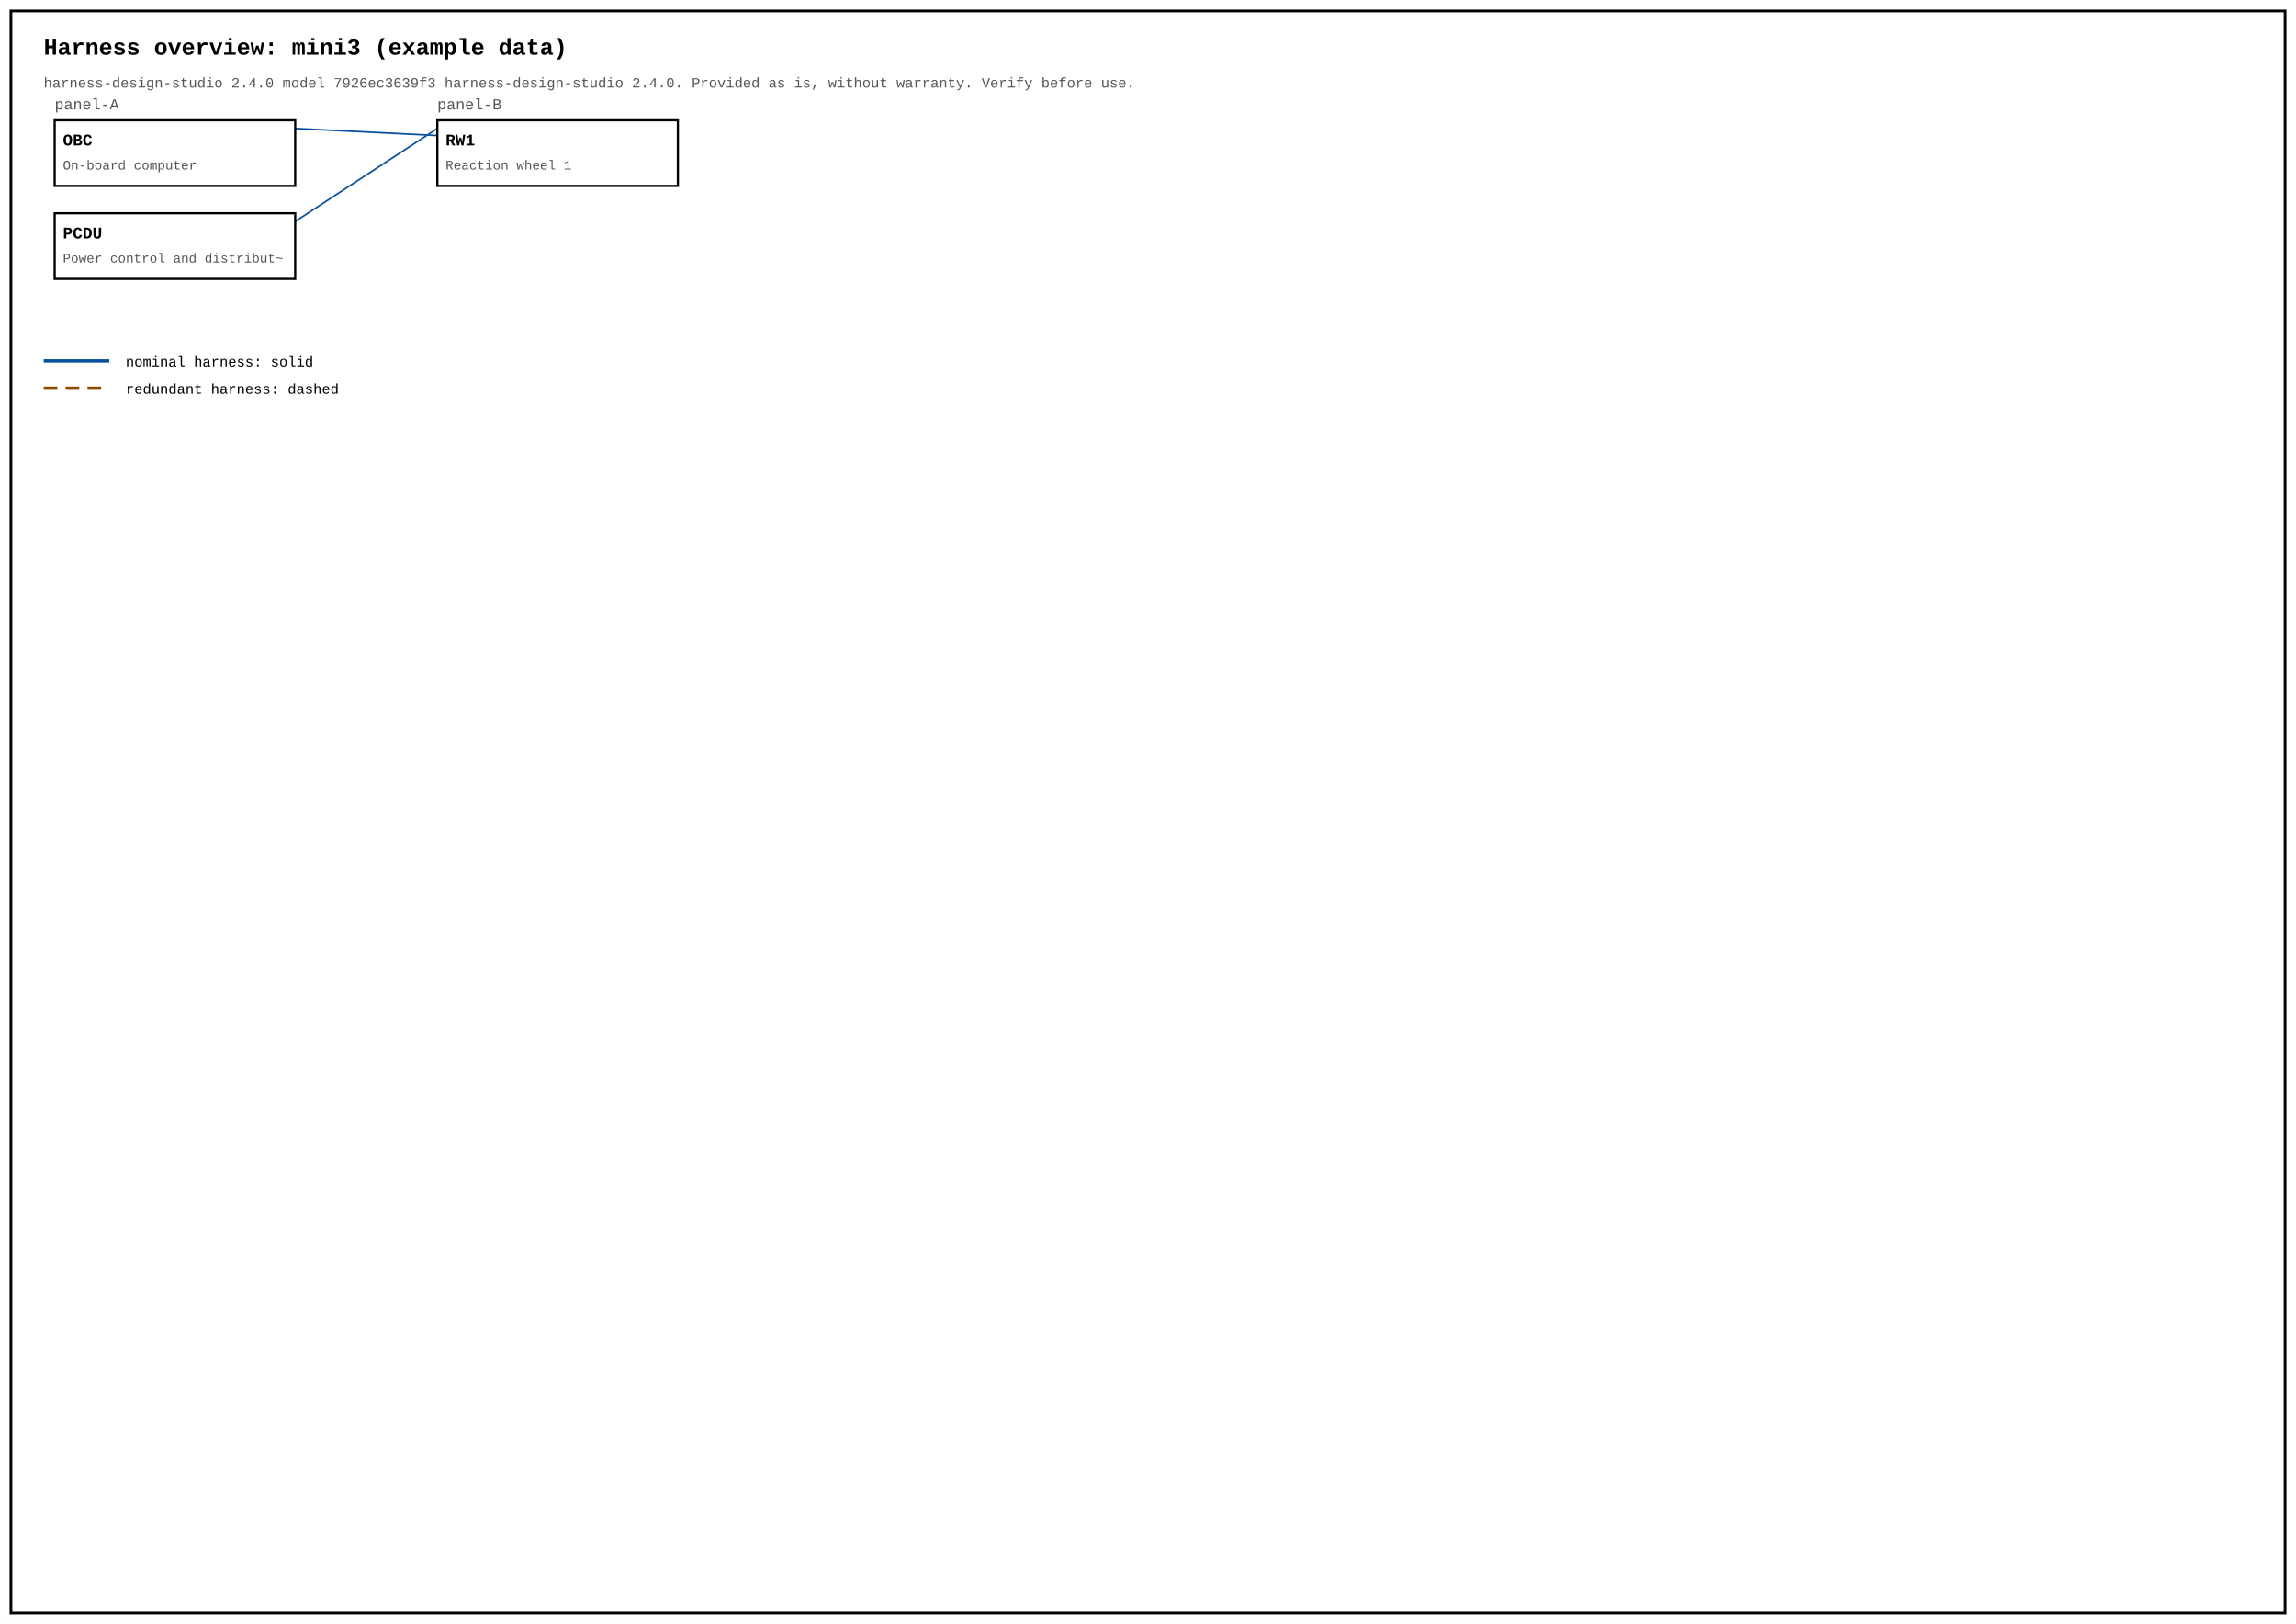
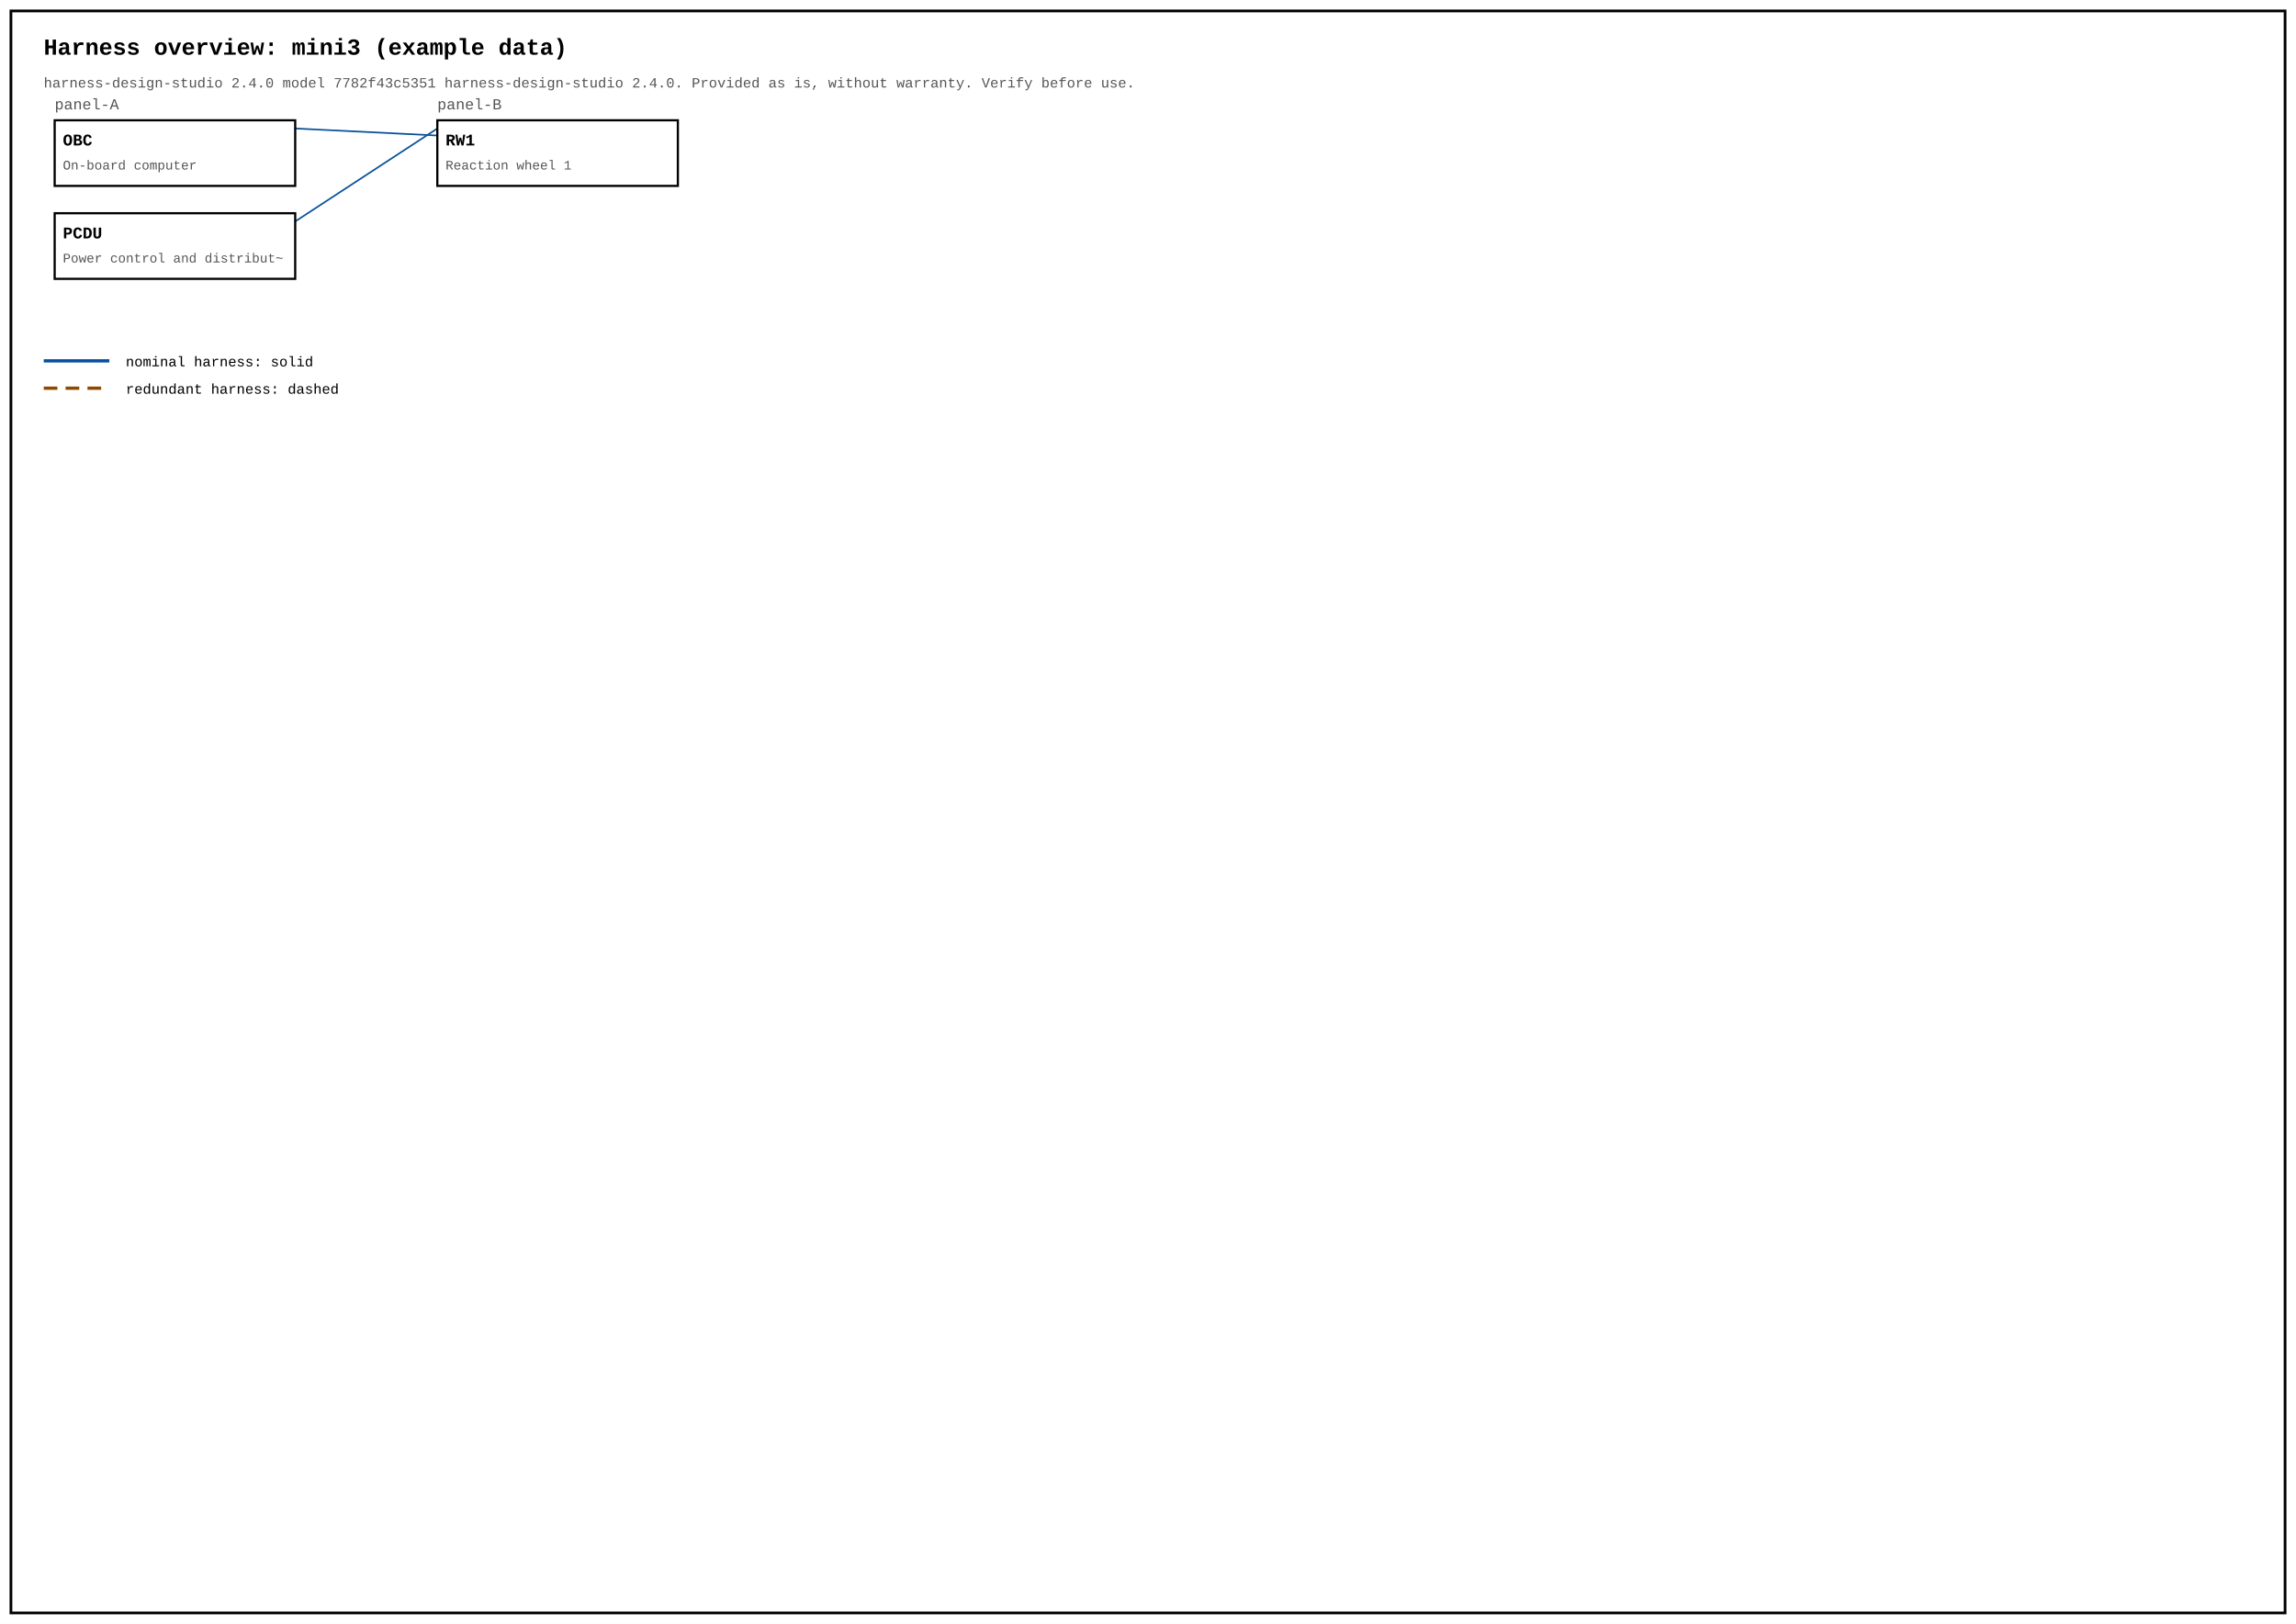
<svg xmlns="http://www.w3.org/2000/svg" width="420mm" height="297mm" viewBox="0 0 420 297" font-family="Courier New, Courier, monospace">
  <rect x="0" y="0" width="420" height="297" fill="#ffffff" />
  <rect x="2" y="2" width="416" height="293" fill="none" stroke="#000000" stroke-width="0.5" />
  <text x="8" y="10" font-size="4.2" font-weight="bold" text-anchor="start" fill="#000000">Harness overview: mini3 (example data)</text>
-   <text x="8" y="16" font-size="2.6" text-anchor="start" fill="#555555">harness-design-studio 2.4.0 model 7926ec3639f3   harness-design-studio 2.4.0. Provided as is, without warranty. Verify before use.</text>
+   <text x="8" y="16" font-size="2.6" text-anchor="start" fill="#555555">harness-design-studio 2.4.0 model 7782f43c5351   harness-design-studio 2.4.0. Provided as is, without warranty. Verify before use.</text>
  <text x="10" y="20" font-size="2.8" text-anchor="start" fill="#555555">panel-A</text>
  <text x="80" y="20" font-size="2.8" text-anchor="start" fill="#555555">panel-B</text>
  <line x1="54" y1="40.5" x2="80" y2="23.5" stroke="#08519c" stroke-width="0.3" />
  <line x1="54" y1="23.5" x2="80" y2="24.786" stroke="#08519c" stroke-width="0.3" />
  <rect x="10" y="22" width="44" height="12" fill="#ffffff" stroke="#000000" stroke-width="0.4" />
  <text x="11.5" y="26.6" font-size="3" font-weight="bold" text-anchor="start" fill="#000000">OBC</text>
  <text x="11.5" y="31" font-size="2.4" text-anchor="start" fill="#555555">On-board computer</text>
  <rect x="10" y="39" width="44" height="12" fill="#ffffff" stroke="#000000" stroke-width="0.4" />
  <text x="11.5" y="43.6" font-size="3" font-weight="bold" text-anchor="start" fill="#000000">PCDU</text>
  <text x="11.5" y="48" font-size="2.4" text-anchor="start" fill="#555555">Power control and distribut~</text>
  <rect x="80" y="22" width="44" height="12" fill="#ffffff" stroke="#000000" stroke-width="0.4" />
  <text x="81.5" y="26.6" font-size="3" font-weight="bold" text-anchor="start" fill="#000000">RW1</text>
  <text x="81.5" y="31" font-size="2.4" text-anchor="start" fill="#555555">Reaction wheel 1</text>
  <line x1="8" y1="66" x2="20" y2="66" stroke="#08519c" stroke-width="0.6" />
  <text x="23" y="67" font-size="2.6" text-anchor="start" fill="#000000">nominal harness: solid</text>
  <line x1="8" y1="71" x2="20" y2="71" stroke="#8c4a00" stroke-width="0.6" stroke-dasharray="2.5 1.5" />
  <text x="23" y="72" font-size="2.6" text-anchor="start" fill="#000000">redundant harness: dashed</text>
</svg>
